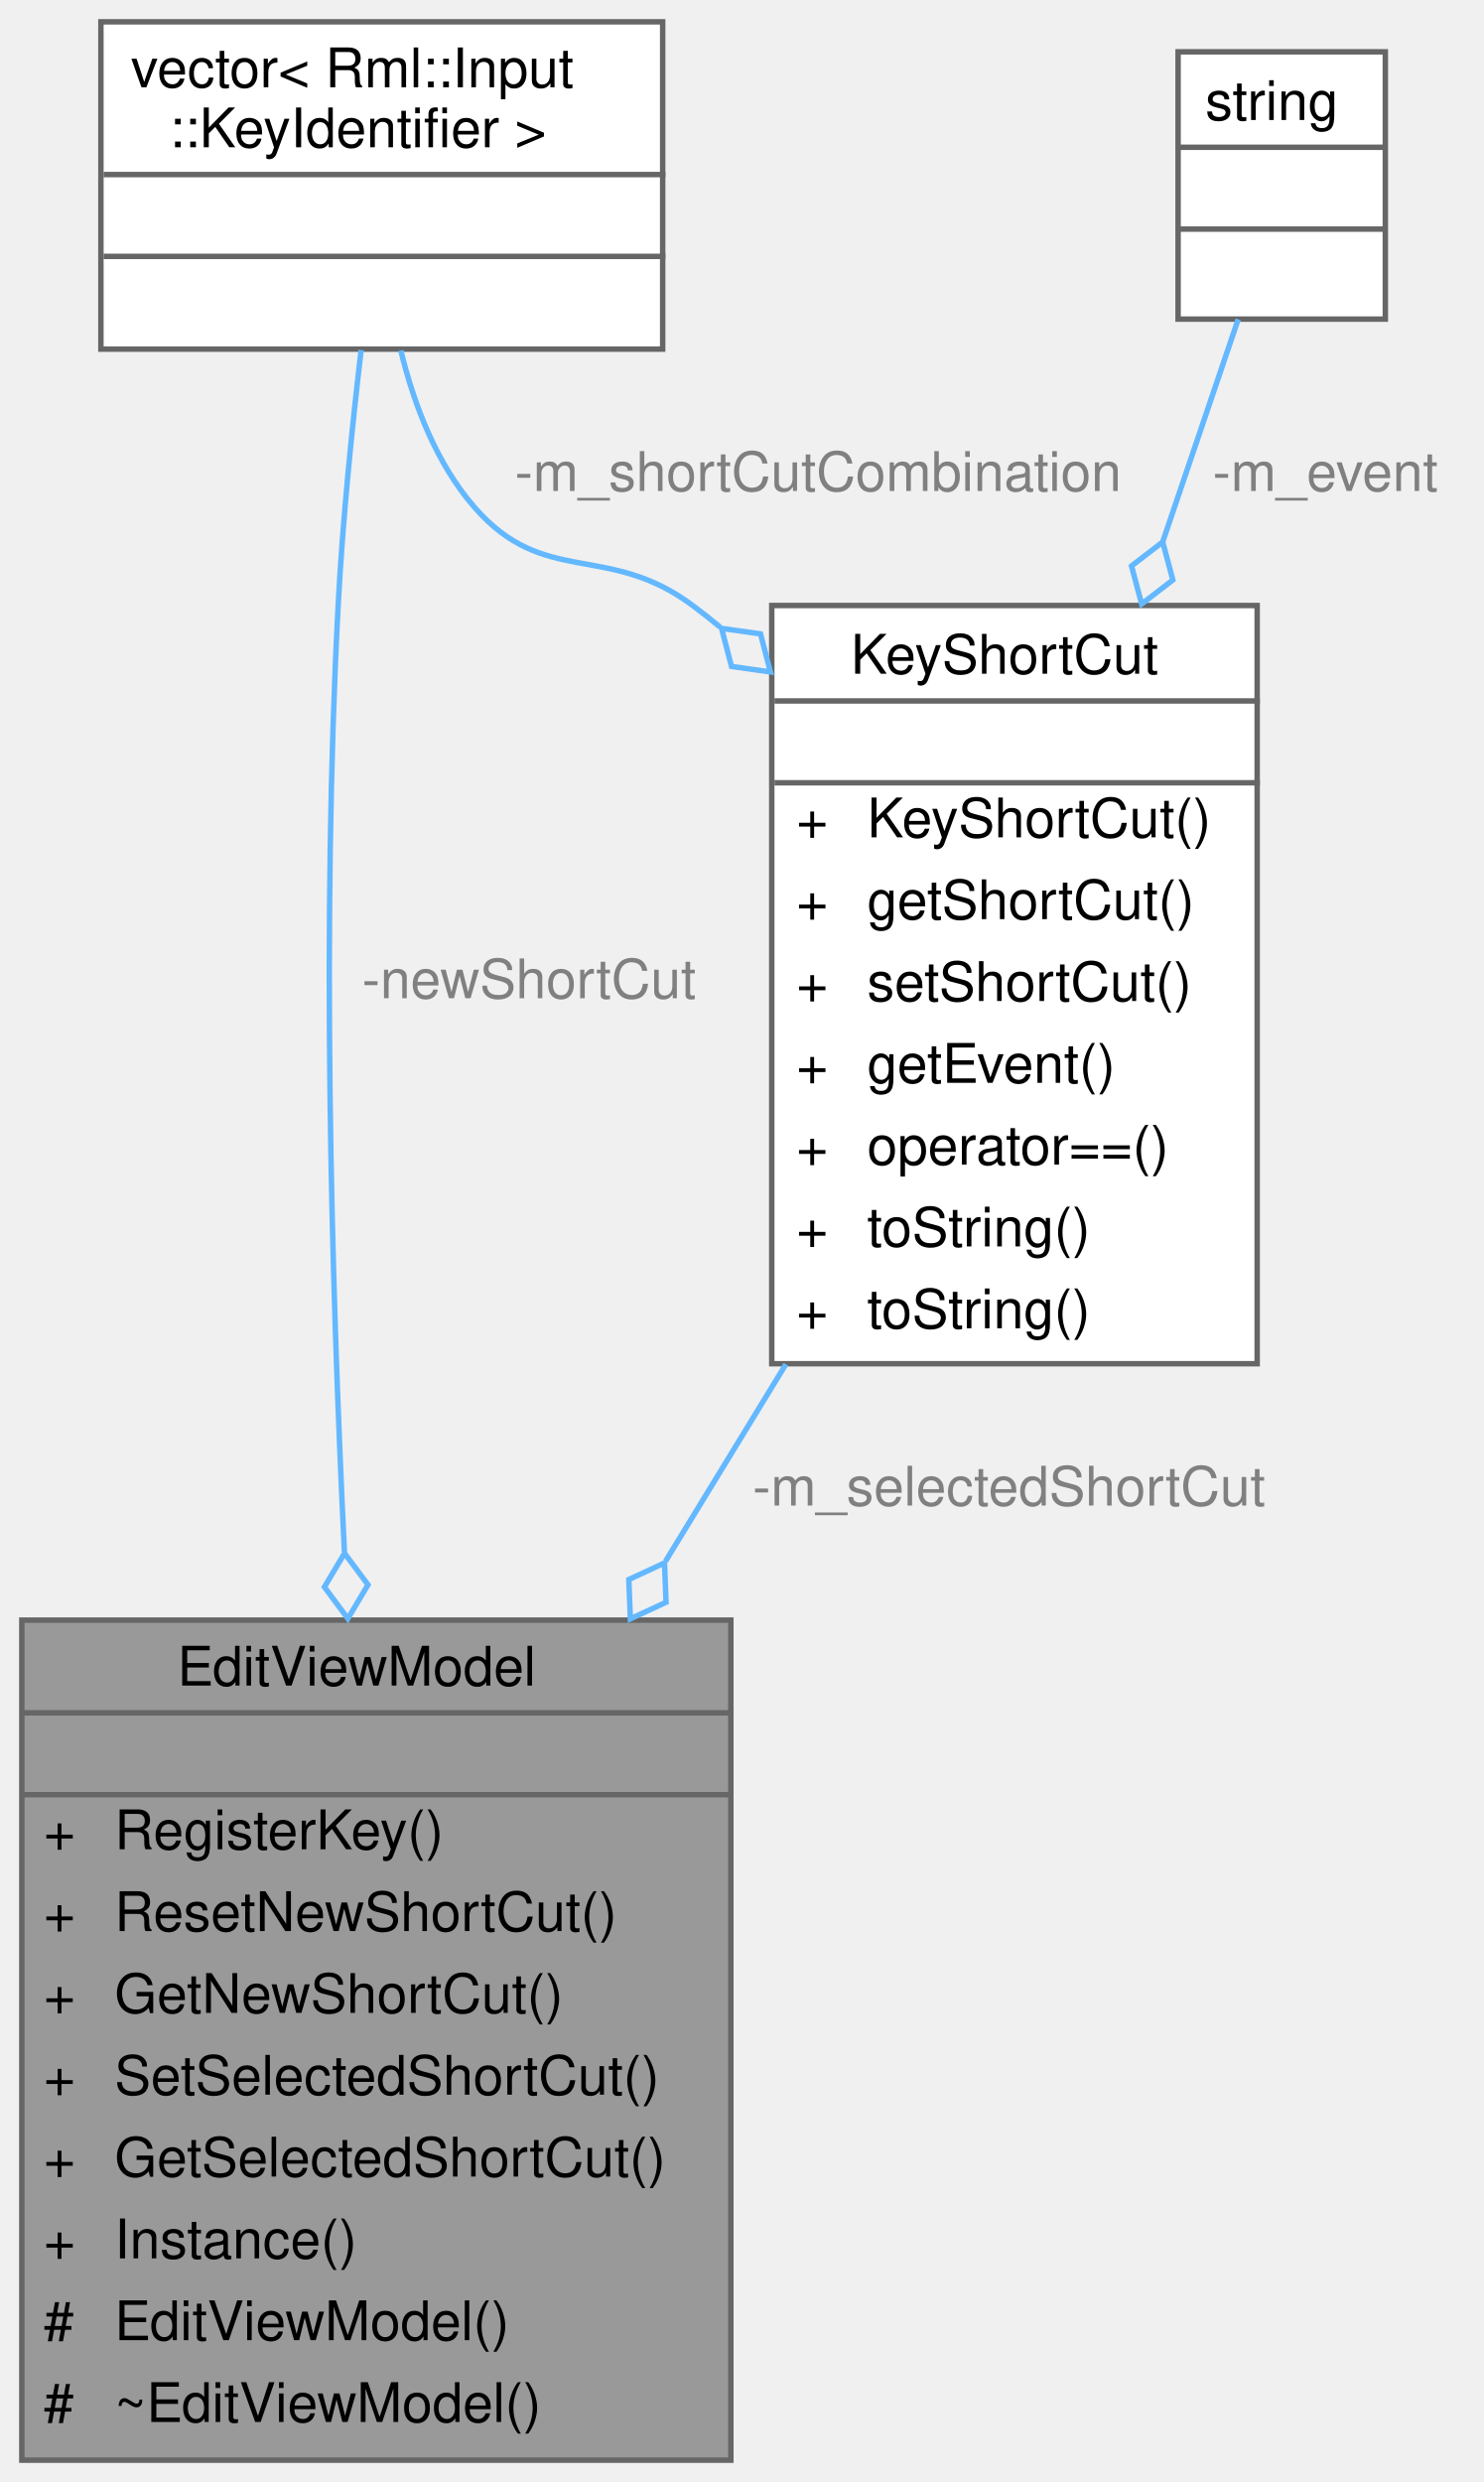
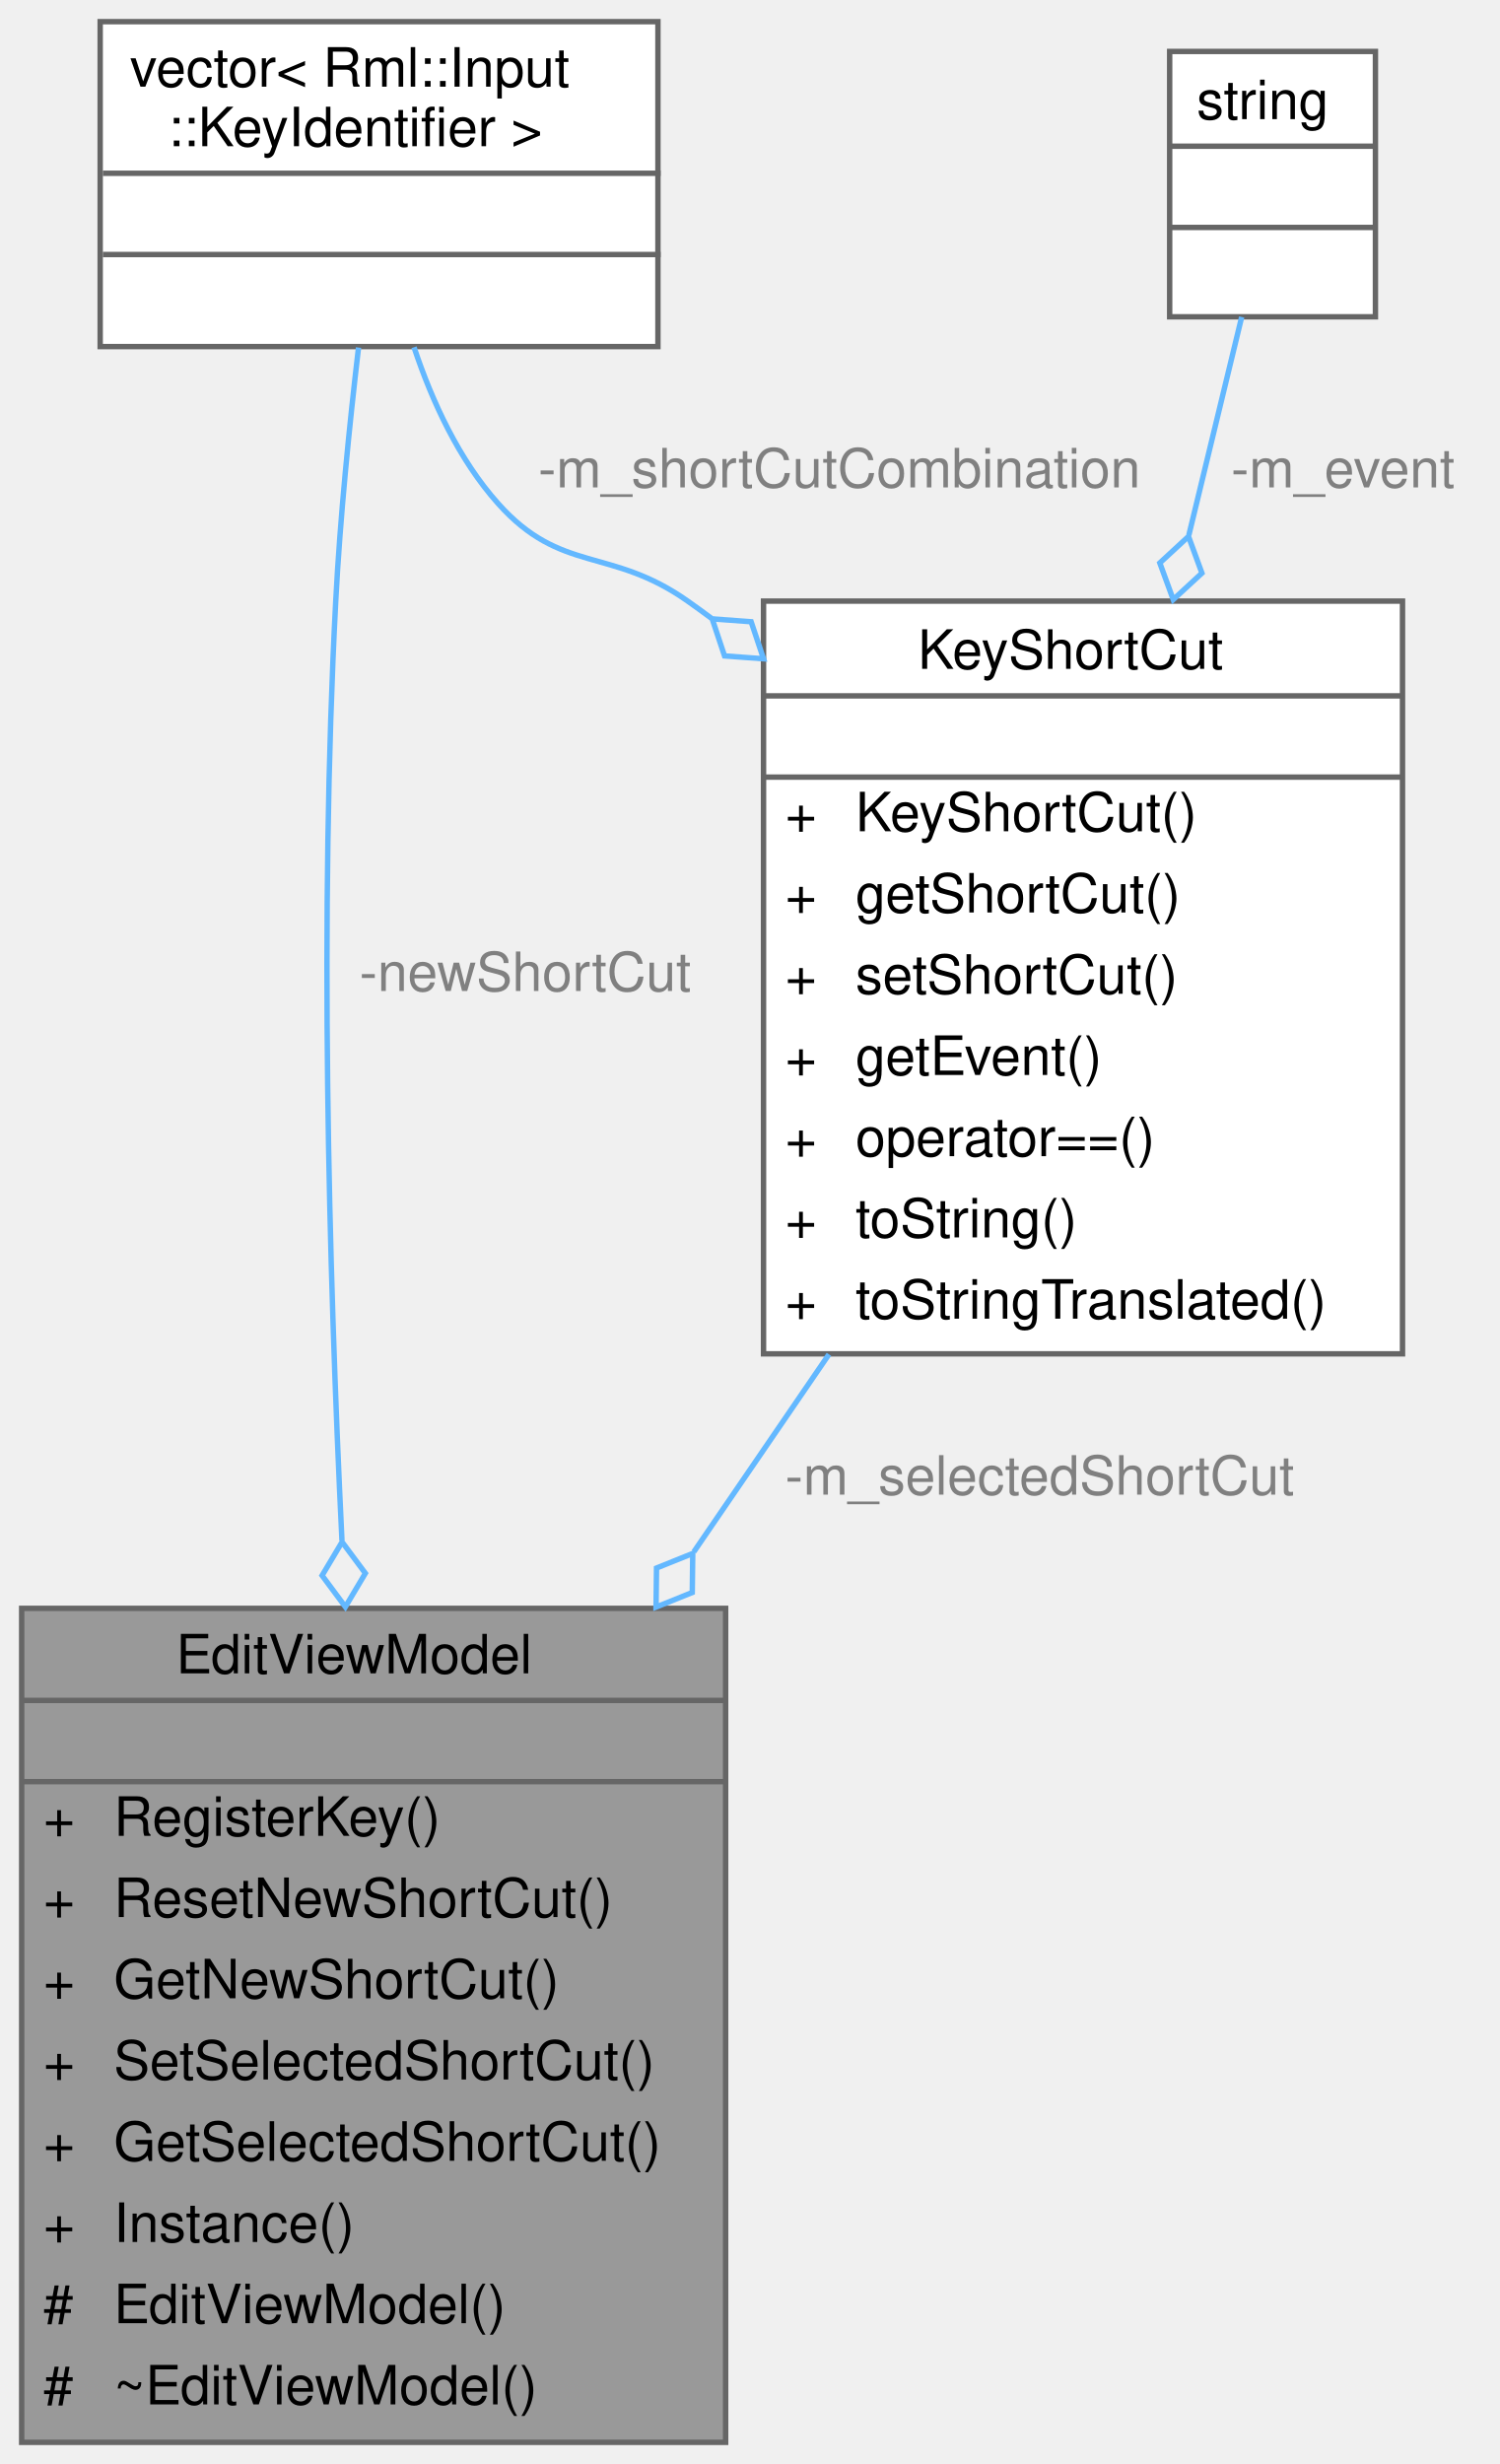
- <svg xmlns="http://www.w3.org/2000/svg" xmlns:xlink="http://www.w3.org/1999/xlink" width="272pt" height="455pt" viewBox="0.00 0.00 272.00 455.00">
+ <svg xmlns="http://www.w3.org/2000/svg" xmlns:xlink="http://www.w3.org/1999/xlink" width="277pt" height="455pt" viewBox="0.00 0.00 277.00 455.00">
  <g id="graph0" class="graph" transform="scale(1 1) rotate(0) translate(4 451)">
    <g id="Node000001" class="node">
      <g id="a_Node000001">
        <a xlink:title=" ">
          <polygon fill="#999999" stroke="transparent" points="130,-154 0,-154 0,0 130,0 130,-154" />
          <text text-anchor="start" x="28.5" y="-142" font-family="Helvetica,sans-Serif" font-size="10.00">EditViewModel</text>
          <text text-anchor="start" x="63" y="-127" font-family="Helvetica,sans-Serif" font-size="10.00"> </text>
          <text text-anchor="start" x="4" y="-112" font-family="Helvetica,sans-Serif" font-size="10.00">+</text>
          <text text-anchor="start" x="17" y="-112" font-family="Helvetica,sans-Serif" font-size="10.00">RegisterKey()</text>
          <text text-anchor="start" x="4" y="-97" font-family="Helvetica,sans-Serif" font-size="10.00">+</text>
          <text text-anchor="start" x="17" y="-97" font-family="Helvetica,sans-Serif" font-size="10.00">ResetNewShortCut()</text>
          <text text-anchor="start" x="4" y="-82" font-family="Helvetica,sans-Serif" font-size="10.00">+</text>
          <text text-anchor="start" x="17" y="-82" font-family="Helvetica,sans-Serif" font-size="10.00">GetNewShortCut()</text>
          <text text-anchor="start" x="4" y="-67" font-family="Helvetica,sans-Serif" font-size="10.00">+</text>
          <text text-anchor="start" x="17" y="-67" font-family="Helvetica,sans-Serif" font-size="10.00">SetSelectedShortCut()</text>
          <text text-anchor="start" x="4" y="-52" font-family="Helvetica,sans-Serif" font-size="10.00">+</text>
          <text text-anchor="start" x="17" y="-52" font-family="Helvetica,sans-Serif" font-size="10.00">GetSelectedShortCut()</text>
          <text text-anchor="start" x="4" y="-37" font-family="Helvetica,sans-Serif" font-size="10.00">+</text>
          <text text-anchor="start" x="17" y="-37" font-family="Helvetica,sans-Serif" font-size="10.00">Instance()</text>
          <text text-anchor="start" x="4" y="-22" font-family="Helvetica,sans-Serif" font-size="10.00">#</text>
          <text text-anchor="start" x="17" y="-22" font-family="Helvetica,sans-Serif" font-size="10.00">EditViewModel()</text>
          <text text-anchor="start" x="4" y="-7" font-family="Helvetica,sans-Serif" font-size="10.00">#</text>
          <text text-anchor="start" x="17" y="-7" font-family="Helvetica,sans-Serif" font-size="10.00">~EditViewModel()</text>
          <polygon fill="#666666" stroke="#666666" points="0,-137 0,-137 130,-137 130,-137 0,-137" />
          <polygon fill="#666666" stroke="#666666" points="0,-122 0,-122 130,-122 130,-122 0,-122" />
          <polygon fill="none" stroke="#666666" points="0,0 0,-154 130,-154 130,0 0,0" />
        </a>
      </g>
    </g>
    <g id="Node000002" class="node">
      <g id="a_Node000002">
        <a xlink:title=" ">
          <polygon fill="white" stroke="transparent" points="117.5,-447 14.5,-447 14.5,-387 117.5,-387 117.5,-447" />
          <text text-anchor="start" x="20" y="-435" font-family="Helvetica,sans-Serif" font-size="10.00">vector&lt; Rml::Input</text>
          <text text-anchor="start" x="27" y="-424" font-family="Helvetica,sans-Serif" font-size="10.00">::KeyIdentifier &gt;</text>
          <text text-anchor="start" x="64.5" y="-409" font-family="Helvetica,sans-Serif" font-size="10.00"> </text>
          <text text-anchor="start" x="64.5" y="-394" font-family="Helvetica,sans-Serif" font-size="10.00"> </text>
          <polygon fill="#666666" stroke="#666666" points="15,-419 15,-419 118,-419 118,-419 15,-419" />
          <polygon fill="#666666" stroke="#666666" points="15,-404 15,-404 118,-404 118,-404 15,-404" />
          <polygon fill="none" stroke="#666666" points="14.5,-387 14.5,-447 117.5,-447 117.5,-387 14.5,-387" />
        </a>
      </g>
    </g>
    <g id="edge1_Node000001_Node000002" class="edge">
      <g id="a_edge1_Node000001_Node000002">
        <a xlink:title=" ">
          <path fill="none" stroke="#63b8ff" d="M62.21,-386.82C60.55,-372.71 58.81,-355.5 58,-340 54.97,-282.28 56.67,-217.33 59.15,-166.54" />
          <polygon fill="none" stroke="#63b8ff" points="59.17,-166.26 55.48,-160.07 59.78,-154.28 63.47,-160.48 59.17,-166.26" />
        </a>
      </g>
      <text text-anchor="middle" x="93" y="-268" font-family="Helvetica,sans-Serif" font-size="10.00" fill="grey"> -newShortCut</text>
    </g>
    <g id="Node000003" class="node">
      <g id="a_Node000003">
        <a xlink:href="classKeyShortCut.html" target="_top" xlink:title=" ">
-           <polygon fill="white" stroke="transparent" points="226.5,-340 137.5,-340 137.5,-201 226.5,-201 226.5,-340" />
-           <text text-anchor="start" x="152" y="-327.5" font-family="Helvetica,sans-Serif" font-size="10.00">KeyShortCut</text>
-           <text text-anchor="start" x="180.5" y="-312.5" font-family="Helvetica,sans-Serif" font-size="10.00"> </text>
-           <text text-anchor="start" x="142" y="-297.5" font-family="Helvetica,sans-Serif" font-size="10.00">+</text>
-           <text text-anchor="start" x="155" y="-297.5" font-family="Helvetica,sans-Serif" font-size="10.00">KeyShortCut()</text>
-           <text text-anchor="start" x="142" y="-282.5" font-family="Helvetica,sans-Serif" font-size="10.00">+</text>
-           <text text-anchor="start" x="155" y="-282.5" font-family="Helvetica,sans-Serif" font-size="10.00">getShortCut()</text>
-           <text text-anchor="start" x="142" y="-267.5" font-family="Helvetica,sans-Serif" font-size="10.00">+</text>
-           <text text-anchor="start" x="155" y="-267.5" font-family="Helvetica,sans-Serif" font-size="10.00">setShortCut()</text>
-           <text text-anchor="start" x="142" y="-252.5" font-family="Helvetica,sans-Serif" font-size="10.00">+</text>
-           <text text-anchor="start" x="155" y="-252.5" font-family="Helvetica,sans-Serif" font-size="10.00">getEvent()</text>
-           <text text-anchor="start" x="142" y="-237.5" font-family="Helvetica,sans-Serif" font-size="10.00">+</text>
-           <text text-anchor="start" x="155" y="-237.5" font-family="Helvetica,sans-Serif" font-size="10.00">operator==()</text>
-           <text text-anchor="start" x="142" y="-222.5" font-family="Helvetica,sans-Serif" font-size="10.00">+</text>
-           <text text-anchor="start" x="155" y="-222.5" font-family="Helvetica,sans-Serif" font-size="10.00">toString()</text>
-           <text text-anchor="start" x="142" y="-207.5" font-family="Helvetica,sans-Serif" font-size="10.00">+</text>
-           <text text-anchor="start" x="155" y="-207.5" font-family="Helvetica,sans-Serif" font-size="10.00">toString()</text>
-           <polygon fill="#666666" stroke="#666666" points="138,-322.5 138,-322.5 227,-322.5 227,-322.5 138,-322.5" />
-           <polygon fill="#666666" stroke="#666666" points="138,-307.5 138,-307.5 227,-307.5 227,-307.5 138,-307.5" />
-           <polygon fill="none" stroke="#666666" points="137.5,-201 137.5,-340 226.5,-340 226.5,-201 137.5,-201" />
+           <polygon fill="white" stroke="transparent" points="255,-340 137,-340 137,-201 255,-201 255,-340" />
+           <text text-anchor="start" x="165.5" y="-327.5" font-family="Helvetica,sans-Serif" font-size="10.00">KeyShortCut</text>
+           <text text-anchor="start" x="194" y="-312.5" font-family="Helvetica,sans-Serif" font-size="10.00"> </text>
+           <text text-anchor="start" x="141" y="-297.5" font-family="Helvetica,sans-Serif" font-size="10.00">+</text>
+           <text text-anchor="start" x="154" y="-297.5" font-family="Helvetica,sans-Serif" font-size="10.00">KeyShortCut()</text>
+           <text text-anchor="start" x="141" y="-282.5" font-family="Helvetica,sans-Serif" font-size="10.00">+</text>
+           <text text-anchor="start" x="154" y="-282.5" font-family="Helvetica,sans-Serif" font-size="10.00">getShortCut()</text>
+           <text text-anchor="start" x="141" y="-267.5" font-family="Helvetica,sans-Serif" font-size="10.00">+</text>
+           <text text-anchor="start" x="154" y="-267.5" font-family="Helvetica,sans-Serif" font-size="10.00">setShortCut()</text>
+           <text text-anchor="start" x="141" y="-252.5" font-family="Helvetica,sans-Serif" font-size="10.00">+</text>
+           <text text-anchor="start" x="154" y="-252.5" font-family="Helvetica,sans-Serif" font-size="10.00">getEvent()</text>
+           <text text-anchor="start" x="141" y="-237.5" font-family="Helvetica,sans-Serif" font-size="10.00">+</text>
+           <text text-anchor="start" x="154" y="-237.5" font-family="Helvetica,sans-Serif" font-size="10.00">operator==()</text>
+           <text text-anchor="start" x="141" y="-222.5" font-family="Helvetica,sans-Serif" font-size="10.00">+</text>
+           <text text-anchor="start" x="154" y="-222.5" font-family="Helvetica,sans-Serif" font-size="10.00">toString()</text>
+           <text text-anchor="start" x="141" y="-207.5" font-family="Helvetica,sans-Serif" font-size="10.00">+</text>
+           <text text-anchor="start" x="154" y="-207.5" font-family="Helvetica,sans-Serif" font-size="10.00">toStringTranslated()</text>
+           <polygon fill="#666666" stroke="#666666" points="137,-322.5 137,-322.5 255,-322.5 255,-322.5 137,-322.5" />
+           <polygon fill="#666666" stroke="#666666" points="137,-307.5 137,-307.5 255,-307.5 255,-307.5 137,-307.5" />
+           <polygon fill="none" stroke="#666666" points="137,-201 137,-340 255,-340 255,-201 137,-201" />
        </a>
      </g>
    </g>
    <g id="edge3_Node000003_Node000002" class="edge">
      <g id="a_edge3_Node000003_Node000002">
        <a xlink:title=" ">
-           <path fill="none" stroke="#63b8ff" d="M69.49,-386.75C71.93,-376.71 76.04,-365.99 83,-358 95.8,-343.3 107.38,-351.66 123,-340 124.69,-338.74 126.36,-337.43 128.01,-336.06" />
-           <polygon fill="none" stroke="#63b8ff" points="128.3,-335.8 130.12,-328.83 137.26,-327.82 135.44,-334.8 128.3,-335.8" />
+           <path fill="none" stroke="#63b8ff" d="M72.46,-386.88C75.8,-376.85 80.75,-366.11 88,-358 99.65,-344.96 108.71,-350.08 123,-340 124.46,-338.97 125.93,-337.91 127.39,-336.82" />
+           <polygon fill="none" stroke="#63b8ff" points="127.52,-336.72 129.8,-329.88 137,-329.35 134.71,-336.19 127.52,-336.72" />
        </a>
      </g>
-       <text text-anchor="middle" x="146" y="-361" font-family="Helvetica,sans-Serif" font-size="10.00" fill="grey"> -m_shortCutCombination</text>
+       <text text-anchor="middle" x="151" y="-361" font-family="Helvetica,sans-Serif" font-size="10.00" fill="grey"> -m_shortCutCombination</text>
    </g>
    <g id="edge2_Node000001_Node000003" class="edge">
      <g id="a_edge2_Node000001_Node000003">
        <a xlink:title=" ">
-           <path fill="none" stroke="#63b8ff" d="M140.09,-200.91C132.94,-189.2 125.43,-176.91 118.03,-164.81" />
-           <polygon fill="none" stroke="#63b8ff" points="117.84,-164.48 111.29,-161.44 111.58,-154.24 118.12,-157.27 117.84,-164.48" />
+           <path fill="none" stroke="#63b8ff" d="M149.08,-200.91C140.99,-189.08 132.49,-176.66 124.13,-164.44" />
+           <polygon fill="none" stroke="#63b8ff" points="123.93,-164.14 117.24,-161.45 117.15,-154.24 123.84,-156.93 123.93,-164.14" />
        </a>
      </g>
-       <text text-anchor="middle" x="181" y="-175" font-family="Helvetica,sans-Serif" font-size="10.00" fill="grey"> -m_selectedShortCut</text>
+       <text text-anchor="middle" x="188" y="-175" font-family="Helvetica,sans-Serif" font-size="10.00" fill="grey"> -m_selectedShortCut</text>
    </g>
    <g id="Node000004" class="node">
      <g id="a_Node000004">
        <a xlink:title=" ">
          <polygon fill="white" stroke="transparent" points="250,-441.5 212,-441.5 212,-392.5 250,-392.5 250,-441.5" />
          <text text-anchor="start" x="217" y="-429" font-family="Helvetica,sans-Serif" font-size="10.00">string</text>
          <text text-anchor="start" x="229" y="-414" font-family="Helvetica,sans-Serif" font-size="10.00"> </text>
          <text text-anchor="start" x="229" y="-399" font-family="Helvetica,sans-Serif" font-size="10.00"> </text>
          <polygon fill="#666666" stroke="#666666" points="212,-424 212,-424 250,-424 250,-424 212,-424" />
          <polygon fill="#666666" stroke="#666666" points="212,-409 212,-409 250,-409 250,-409 212,-409" />
          <polygon fill="none" stroke="#666666" points="212,-392.5 212,-441.5 250,-441.5 250,-392.5 212,-392.5" />
        </a>
      </g>
    </g>
    <g id="edge4_Node000003_Node000004" class="edge">
      <g id="a_edge4_Node000003_Node000004">
        <a xlink:title=" ">
-           <path fill="none" stroke="#63b8ff" d="M223.02,-392.46C219.15,-381.05 214.25,-366.61 209.2,-351.72" />
-           <polygon fill="none" stroke="#63b8ff" points="209.18,-351.64 203.46,-347.25 205.32,-340.28 211.04,-344.68 209.18,-351.64" />
+           <path fill="none" stroke="#63b8ff" d="M225.3,-392.46C222.56,-381.17 219.11,-366.9 215.54,-352.16" />
+           <polygon fill="none" stroke="#63b8ff" points="215.48,-351.94 210.18,-347.05 212.66,-340.28 217.96,-345.17 215.48,-351.94" />
        </a>
      </g>
-       <text text-anchor="middle" x="239" y="-361" font-family="Helvetica,sans-Serif" font-size="10.00" fill="grey"> -m_event</text>
+       <text text-anchor="middle" x="244" y="-361" font-family="Helvetica,sans-Serif" font-size="10.00" fill="grey"> -m_event</text>
    </g>
  </g>
</svg>
